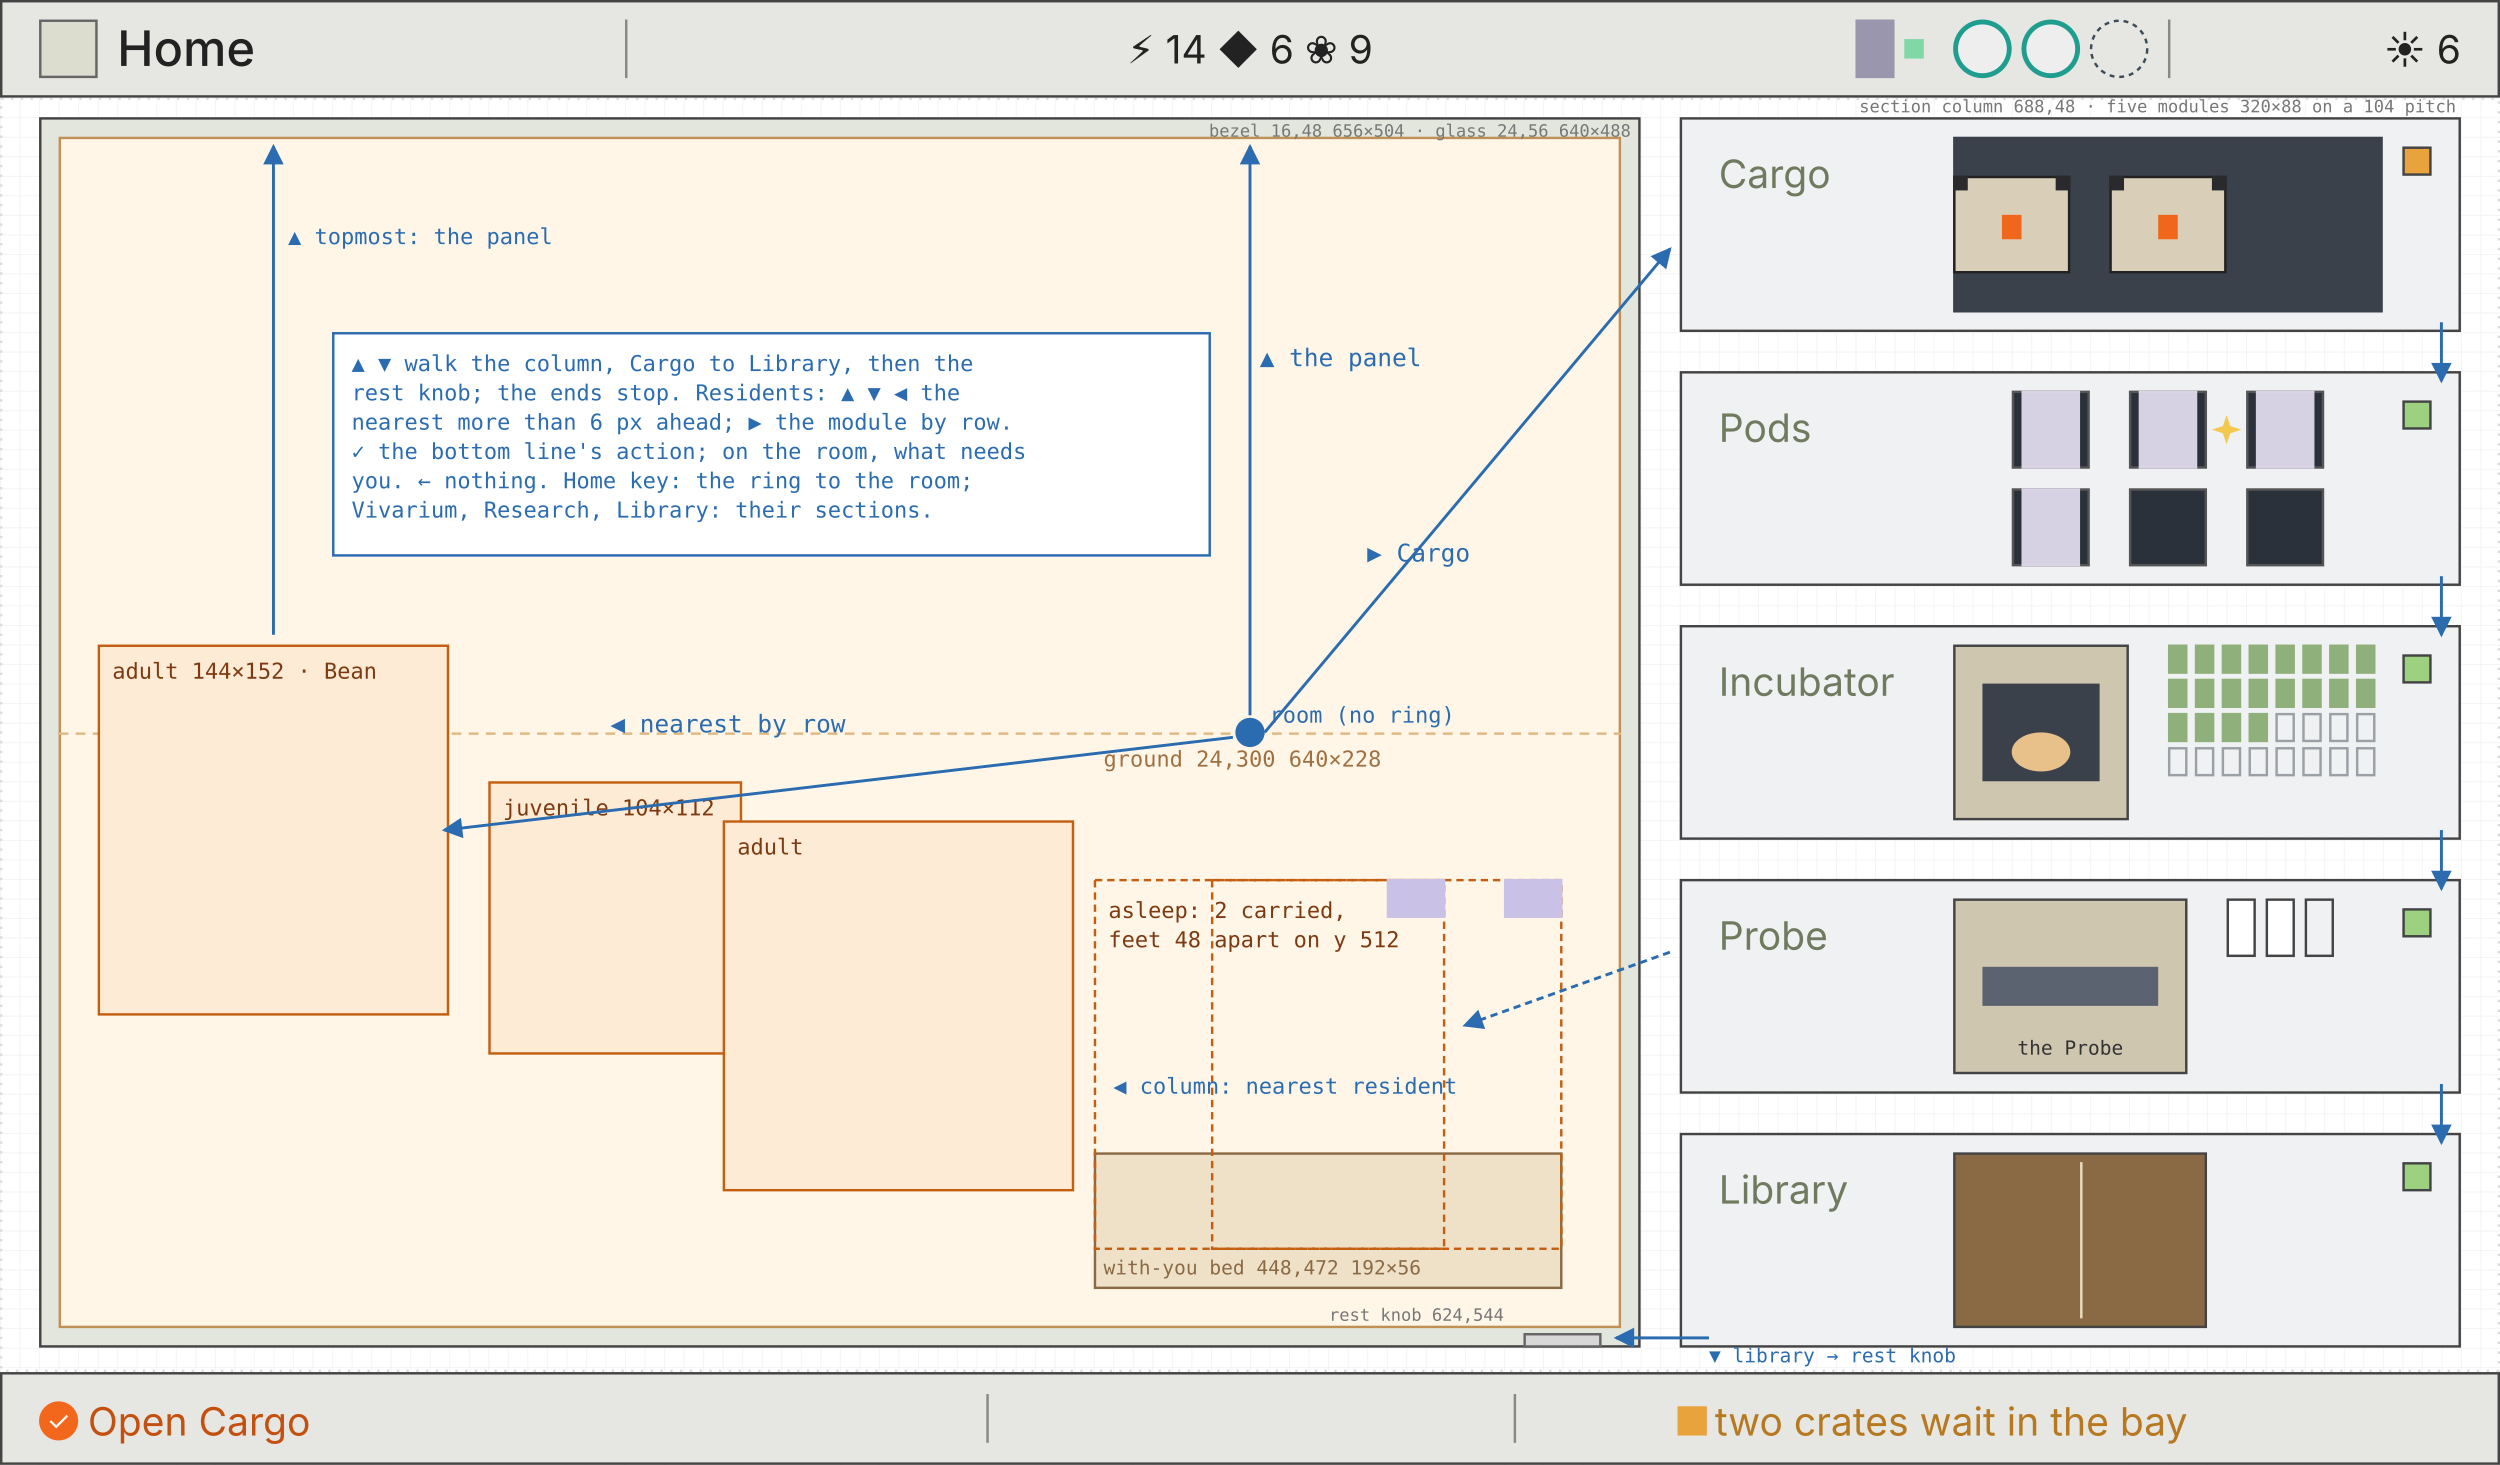
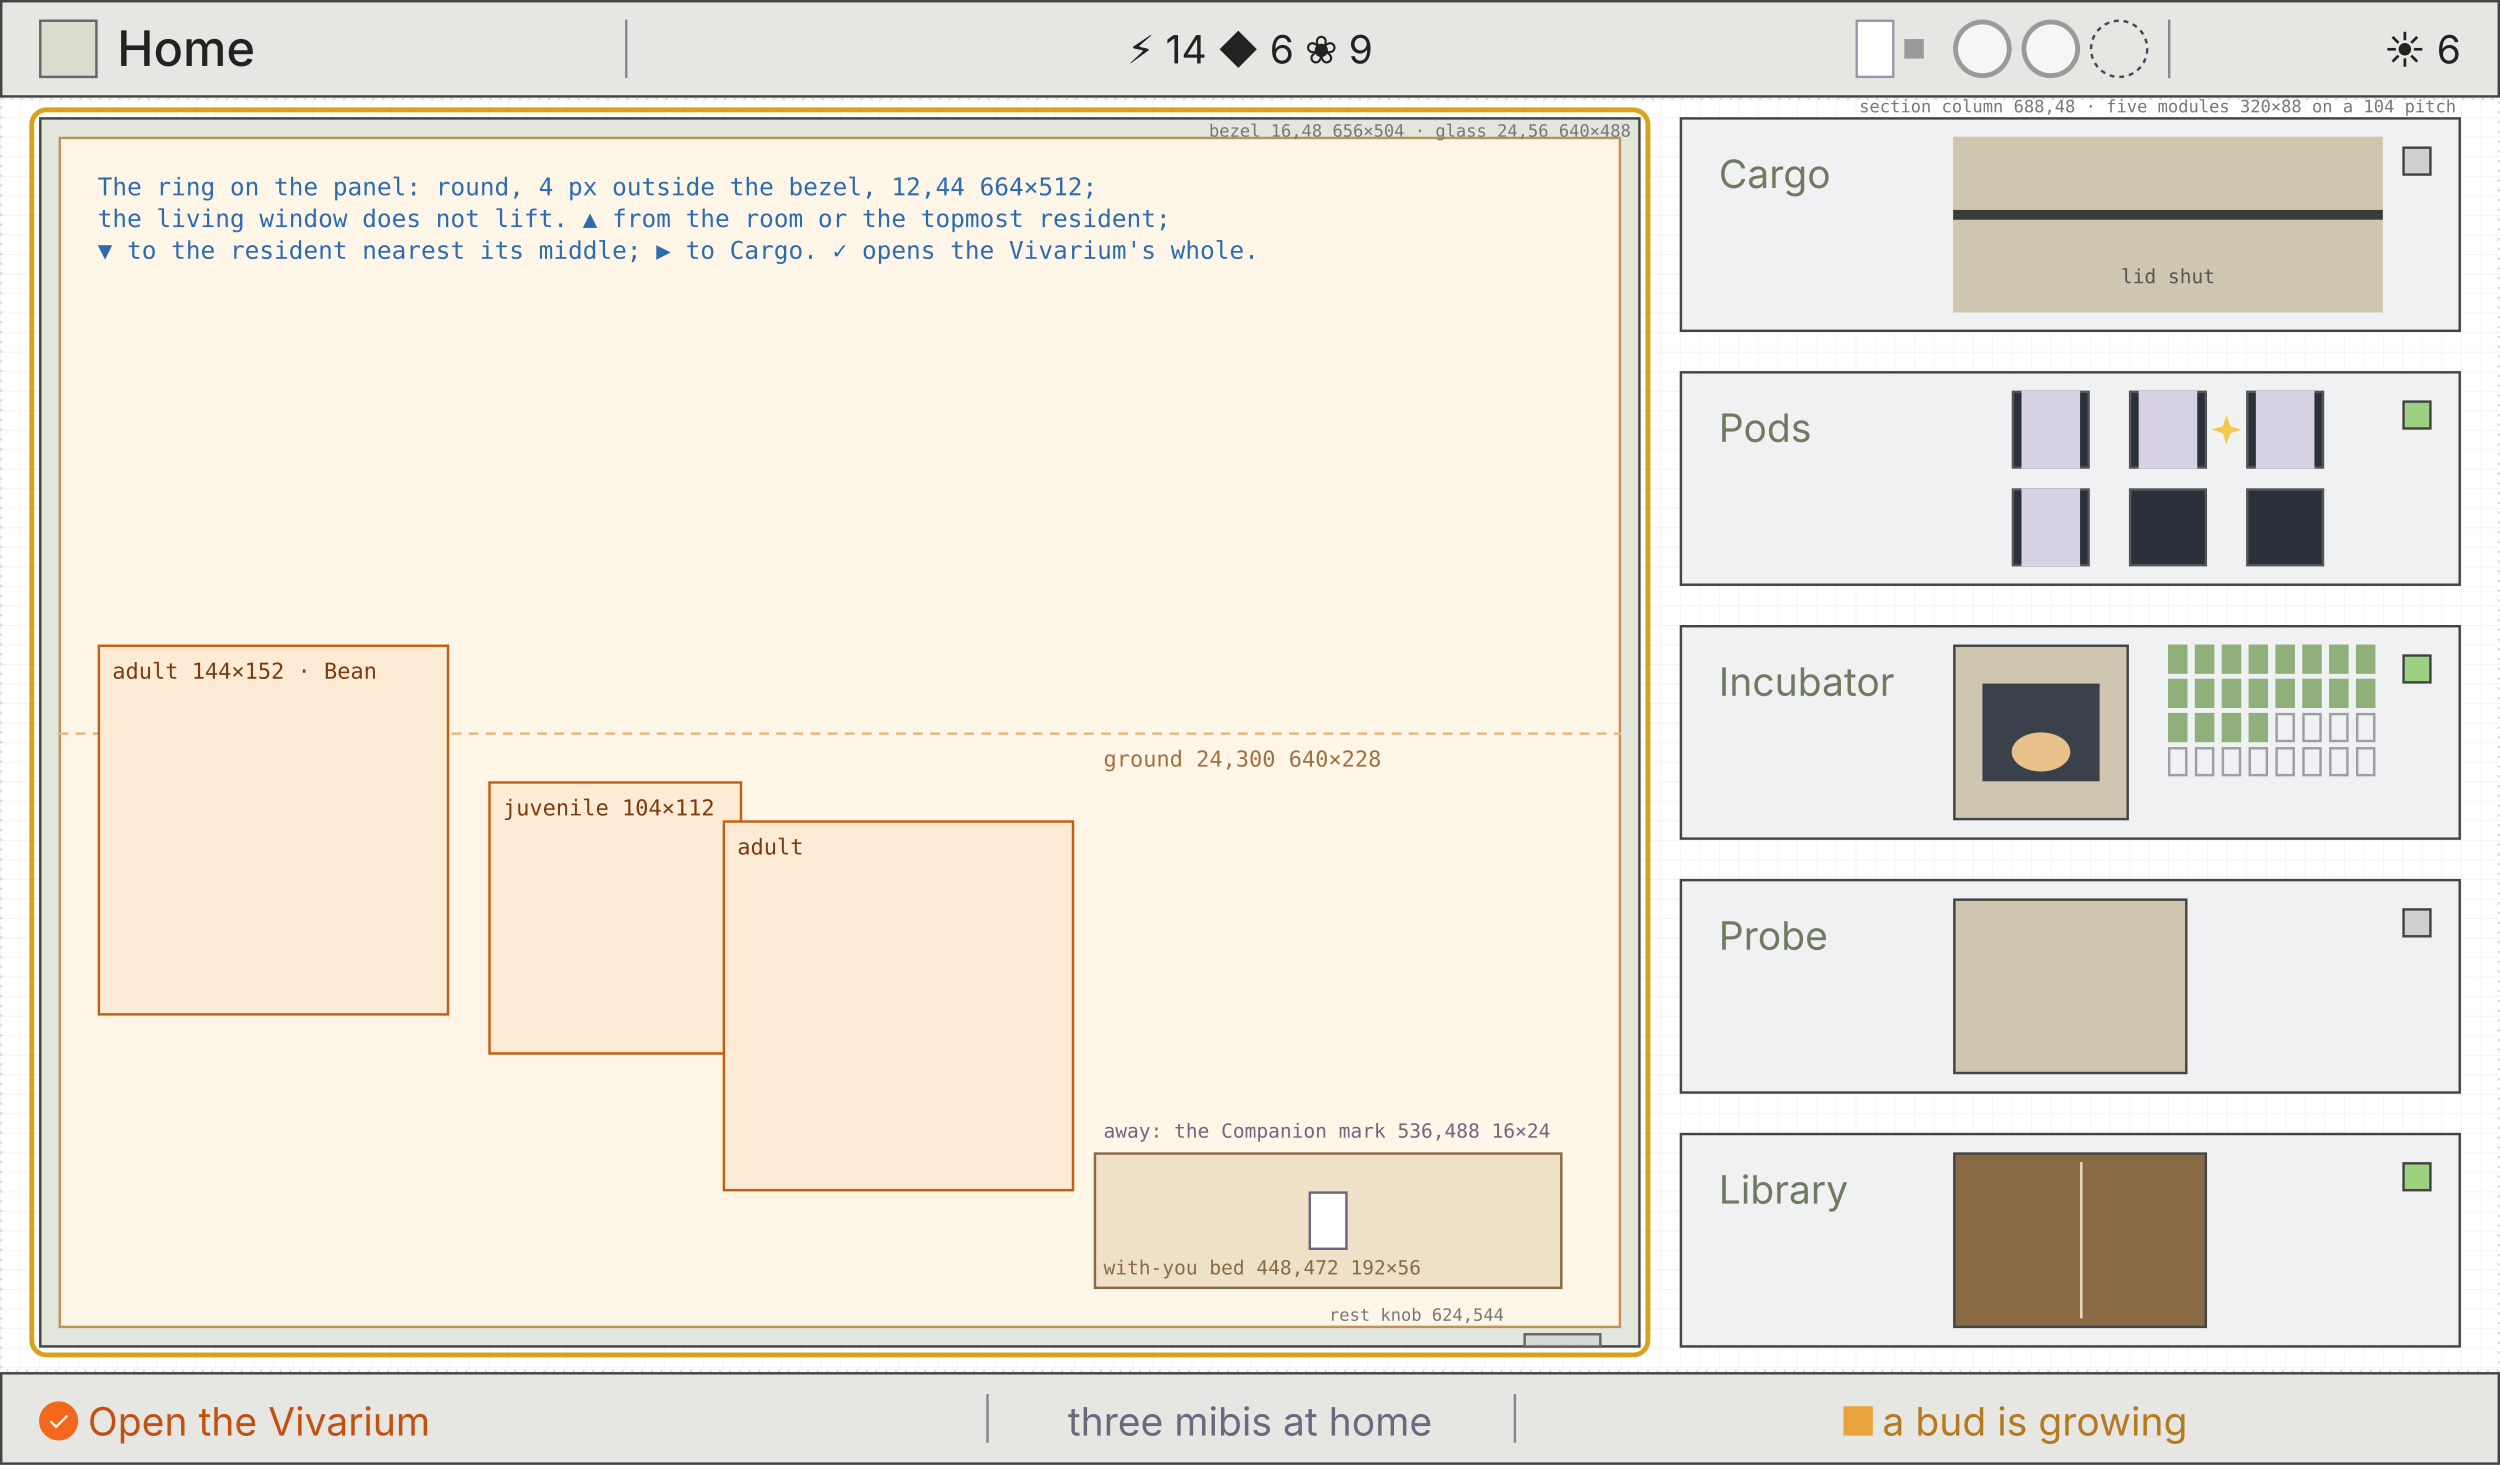
<svg xmlns="http://www.w3.org/2000/svg" viewBox="0 0 1024 600" width="1024" height="600" font-family="Inter, sans-serif">
  <defs>
    <pattern id="g8" width="8" height="8" patternUnits="userSpaceOnUse">
      <path d="M8 0H0V8" fill="none" stroke="#efefef" stroke-width="0.5" />
    </pattern>
    <marker id="ah" viewBox="0 0 8 8" refX="7" refY="4" markerWidth="7" markerHeight="7" orient="auto">
      <path d="M0 0L8 4L0 8z" fill="#2b6cb0" />
    </marker>
  </defs>
  <rect width="1024" height="600" fill="#ffffff" />
  <rect width="1024" height="600" fill="url(#g8)" />
  <rect x="0.5" y="40.5" width="1023" height="521" fill="none" stroke="#ddd" stroke-width="1" stroke-dasharray="1 3" />
  <rect x="16.5" y="48.5" width="655" height="503" fill="#e3e6dc" stroke="#444" stroke-width="1" />
  <rect x="24.5" y="56.5" width="639" height="487" fill="#fff6e8" stroke="#bf9157" stroke-width="1" />
  <path d="M24 300.5L664 300.5" fill="none" stroke="#e0b880" stroke-width="1" stroke-dasharray="4 3" />
  <text x="452" y="314" font-size="9" fill="#a07040" font-family="DejaVu Sans Mono, ui-monospace, monospace">ground 24,300 640×228</text>
  <text x="668" y="56" font-size="7" fill="#777" text-anchor="end" font-family="DejaVu Sans Mono, ui-monospace, monospace">bezel 16,48 656×504 · glass 24,56 640×488</text>
  <rect x="40.5" y="264.5" width="143" height="151" fill="#fdebd6" stroke="#c45f12" stroke-width="1" />
  <text x="46" y="278" font-size="9" fill="#7d3a10" font-family="DejaVu Sans Mono, ui-monospace, monospace">adult 144×152 · Bean</text>
  <rect x="200.5" y="320.5" width="103" height="111" fill="#fdebd6" stroke="#c45f12" stroke-width="1" />
  <text x="206" y="334" font-size="9" fill="#7d3a10" font-family="DejaVu Sans Mono, ui-monospace, monospace">juvenile 104×112</text>
  <rect x="296.5" y="336.5" width="143" height="151" fill="#fdebd6" stroke="#c45f12" stroke-width="1" />
  <text x="302" y="350" font-size="9" fill="#7d3a10" font-family="DejaVu Sans Mono, ui-monospace, monospace">adult</text>
  <rect x="448.5" y="472.5" width="191" height="55" fill="#efe0c8" stroke="#8a6a44" stroke-width="1" />
  <text x="452" y="522" font-size="8" fill="#8a6a44" font-family="DejaVu Sans Mono, ui-monospace, monospace">with-you bed 448,472 192×56</text>
-   <rect x="496.5" y="360.5" width="143" height="151" fill="none" stroke="#c45f12" stroke-width="1" stroke-dasharray="3 2" />
-   <path d="M616 360h24v16h-24z" fill="#c9c2e6" />
-   <rect x="448.5" y="360.5" width="143" height="151" fill="none" stroke="#c45f12" stroke-width="1" stroke-dasharray="3 2" />
-   <path d="M568 360h24v16h-24z" fill="#c9c2e6" />
-   <text x="454" y="376" font-size="9" fill="#7d3a10" font-family="DejaVu Sans Mono, ui-monospace, monospace">asleep: 2 carried,</text>
-   <text x="454" y="388" font-size="9" fill="#7d3a10" font-family="DejaVu Sans Mono, ui-monospace, monospace">feet 48 apart on y 512</text>
+   <rect x="536.5" y="488.5" width="15" height="23" fill="#ffffff" stroke="#6b6880" stroke-width="1" />
+   <text x="452" y="466" font-size="8" fill="#6b6880" font-family="DejaVu Sans Mono, ui-monospace, monospace">away: the Companion mark 536,488 16×24</text>
  <rect x="624.5" y="546.5" width="31" height="5" fill="#d8d8d8" stroke="#666" stroke-width="1" />
  <text x="616" y="541" font-size="7" fill="#777" text-anchor="end" font-family="DejaVu Sans Mono, ui-monospace, monospace">rest knob 624,544</text>
  <rect x="688.5" y="48.5" width="319" height="87" fill="#f0f1f3" stroke="#444" stroke-width="1" />
  <text x="704" y="77" font-size="16" fill="#6f7a5e">Cargo</text>
-   <rect x="984.5" y="60.5" width="11" height="11" fill="#e8a33d" stroke="#444" stroke-width="1" />
-   <path d="M800 56h176v72h-176z" fill="#3a414b" />
-   <rect x="800.5" y="72.5" width="47" height="39" fill="#d9cfb8" stroke="#222" stroke-width="1" />
-   <path d="M800 72h6v6h-6z" fill="#2a2a2d" />
-   <path d="M842 72h6v6h-6z" fill="#2a2a2d" />
-   <path d="M820 88h8v10h-8z" fill="#f0661a" />
-   <rect x="864.5" y="72.5" width="47" height="39" fill="#d9cfb8" stroke="#222" stroke-width="1" />
-   <path d="M864 72h6v6h-6z" fill="#2a2a2d" />
-   <path d="M906 72h6v6h-6z" fill="#2a2a2d" />
-   <path d="M884 88h8v10h-8z" fill="#f0661a" />
+   <rect x="984.5" y="60.5" width="11" height="11" fill="#cfcfcf" stroke="#444" stroke-width="1" />
+   <path d="M800 56h176v72h-176z" fill="#cfc6b0" />
+   <path d="M800 86h176v4h-176z" fill="#3a3a3d" />
+   <text x="888" y="116" font-size="8" fill="#555" text-anchor="middle" font-family="DejaVu Sans Mono, ui-monospace, monospace">lid shut</text>
  <rect x="688.5" y="152.5" width="319" height="87" fill="#f0f1f3" stroke="#444" stroke-width="1" />
  <text x="704" y="181" font-size="16" fill="#6f7a5e">Pods</text>
  <rect x="984.5" y="164.5" width="11" height="11" fill="#9bd17f" stroke="#444" stroke-width="1" />
  <rect x="824.5" y="160.5" width="31" height="31" fill="#2a313a" stroke="#555" stroke-width="1" />
  <path d="M828 160h24v32h-24z" fill="#e9e2f5" opacity="0.9" />
  <rect x="872.5" y="160.5" width="31" height="31" fill="#2a313a" stroke="#555" stroke-width="1" />
  <path d="M876 160h24v32h-24z" fill="#e9e2f5" opacity="0.9" />
  <path transform="translate(912,176)" d="M0 -6L1.5 -1.5L6 0L1.5 1.5L0 6L-1.5 1.5L-6 0L-1.5 -1.5z" fill="#f2c94c" />
  <rect x="920.5" y="160.5" width="31" height="31" fill="#2a313a" stroke="#555" stroke-width="1" />
  <path d="M924 160h24v32h-24z" fill="#e9e2f5" opacity="0.9" />
  <rect x="824.5" y="200.5" width="31" height="31" fill="#2a313a" stroke="#555" stroke-width="1" />
  <path d="M828 200h24v32h-24z" fill="#e9e2f5" opacity="0.9" />
  <rect x="872.5" y="200.5" width="31" height="31" fill="#2a313a" stroke="#555" stroke-width="1" />
  <rect x="920.5" y="200.5" width="31" height="31" fill="#2a313a" stroke="#555" stroke-width="1" />
  <rect x="688.5" y="256.5" width="319" height="87" fill="#f0f1f3" stroke="#444" stroke-width="1" />
  <text x="704" y="285" font-size="16" fill="#6f7a5e">Incubator</text>
  <rect x="984.5" y="268.5" width="11" height="11" fill="#9bd17f" stroke="#444" stroke-width="1" />
  <rect x="800.5" y="264.5" width="71" height="71" fill="#cfc6b0" stroke="#444" stroke-width="1" />
  <path d="M812 280h48v40h-48z" fill="#3a414b" />
  <ellipse cx="836" cy="308" rx="12" ry="8" fill="#e8c08a" />
  <path d="M888 264h8v12h-8z" fill="#8fb07a" />
  <path d="M899 264h8v12h-8z" fill="#8fb07a" />
  <path d="M910 264h8v12h-8z" fill="#8fb07a" />
  <path d="M921 264h8v12h-8z" fill="#8fb07a" />
  <path d="M932 264h8v12h-8z" fill="#8fb07a" />
  <path d="M943 264h8v12h-8z" fill="#8fb07a" />
  <path d="M954 264h8v12h-8z" fill="#8fb07a" />
  <path d="M965 264h8v12h-8z" fill="#8fb07a" />
  <path d="M888 278h8v12h-8z" fill="#8fb07a" />
  <path d="M899 278h8v12h-8z" fill="#8fb07a" />
  <path d="M910 278h8v12h-8z" fill="#8fb07a" />
  <path d="M921 278h8v12h-8z" fill="#8fb07a" />
  <path d="M932 278h8v12h-8z" fill="#8fb07a" />
  <path d="M943 278h8v12h-8z" fill="#8fb07a" />
  <path d="M954 278h8v12h-8z" fill="#8fb07a" />
  <path d="M965 278h8v12h-8z" fill="#8fb07a" />
  <path d="M888 292h8v12h-8z" fill="#8fb07a" />
  <path d="M899 292h8v12h-8z" fill="#8fb07a" />
  <path d="M910 292h8v12h-8z" fill="#8fb07a" />
  <path d="M921 292h8v12h-8z" fill="#8fb07a" />
  <path d="M932.5 292.5h7v11h-7z" fill="none" stroke="#9aa0a6" stroke-width="1" />
  <path d="M943.5 292.5h7v11h-7z" fill="none" stroke="#9aa0a6" stroke-width="1" />
  <path d="M954.5 292.5h7v11h-7z" fill="none" stroke="#9aa0a6" stroke-width="1" />
  <path d="M965.5 292.5h7v11h-7z" fill="none" stroke="#9aa0a6" stroke-width="1" />
  <path d="M888.5 306.5h7v11h-7z" fill="none" stroke="#9aa0a6" stroke-width="1" />
  <path d="M899.5 306.5h7v11h-7z" fill="none" stroke="#9aa0a6" stroke-width="1" />
  <path d="M910.5 306.5h7v11h-7z" fill="none" stroke="#9aa0a6" stroke-width="1" />
  <path d="M921.5 306.5h7v11h-7z" fill="none" stroke="#9aa0a6" stroke-width="1" />
  <path d="M932.5 306.5h7v11h-7z" fill="none" stroke="#9aa0a6" stroke-width="1" />
  <path d="M943.5 306.5h7v11h-7z" fill="none" stroke="#9aa0a6" stroke-width="1" />
  <path d="M954.5 306.5h7v11h-7z" fill="none" stroke="#9aa0a6" stroke-width="1" />
  <path d="M965.5 306.5h7v11h-7z" fill="none" stroke="#9aa0a6" stroke-width="1" />
  <rect x="688.5" y="360.5" width="319" height="87" fill="#f0f1f3" stroke="#444" stroke-width="1" />
  <text x="704" y="389" font-size="16" fill="#6f7a5e">Probe</text>
-   <rect x="984.5" y="372.5" width="11" height="11" fill="#9bd17f" stroke="#444" stroke-width="1" />
+   <rect x="984.5" y="372.5" width="11" height="11" fill="#cfcfcf" stroke="#444" stroke-width="1" />
  <rect x="800.5" y="368.5" width="95" height="71" fill="#cfc6b0" stroke="#444" stroke-width="1" />
-   <path d="M812 396h72v16h-72z" fill="#5c6370" />
-   <text x="848" y="432" font-size="8" fill="#333" text-anchor="middle" font-family="DejaVu Sans Mono, ui-monospace, monospace">the Probe</text>
-   <rect x="912.5" y="368.5" width="11" height="23" fill="#ffffff" stroke="#444" stroke-width="1" />
-   <rect x="928.5" y="368.5" width="11" height="23" fill="#ffffff" stroke="#444" stroke-width="1" />
-   <rect x="944.5" y="368.5" width="11" height="23" fill="none" stroke="#444" stroke-width="1" />
  <rect x="688.5" y="464.5" width="319" height="87" fill="#f0f1f3" stroke="#444" stroke-width="1" />
  <text x="704" y="493" font-size="16" fill="#6f7a5e">Library</text>
  <rect x="984.5" y="476.5" width="11" height="11" fill="#9bd17f" stroke="#444" stroke-width="1" />
  <rect x="800.5" y="472.5" width="103" height="71" fill="#8a6a44" stroke="#444" stroke-width="1" />
  <path d="M852 476h1v64h-1z" fill="#e8dcc0" />
  <text x="1006" y="46" font-size="7" fill="#777" text-anchor="end" font-family="DejaVu Sans Mono, ui-monospace, monospace">section column 688,48 · five modules 320×88 on a 104 pitch</text>
-   <circle cx="512" cy="300" r="6" fill="#2b6cb0" stroke="none" stroke-width="1" />
-   <text x="520" y="296" font-size="9" fill="#2b6cb0" font-family="DejaVu Sans Mono, ui-monospace, monospace">room (no ring)</text>
-   <path d="M518 300L684 102" fill="none" stroke="#2b6cb0" stroke-width="1.2" marker-end="url(#ah)" />
-   <text x="560" y="230" font-size="10" fill="#2b6cb0" font-family="DejaVu Sans Mono, ui-monospace, monospace">▶ Cargo</text>
-   <path d="M512 293L512 60" fill="none" stroke="#2b6cb0" stroke-width="1.2" marker-end="url(#ah)" />
-   <text x="516" y="150" font-size="10" fill="#2b6cb0" font-family="DejaVu Sans Mono, ui-monospace, monospace">▲ the panel</text>
-   <path d="M505 302L182 340" fill="none" stroke="#2b6cb0" stroke-width="1.2" marker-end="url(#ah)" />
-   <text x="250" y="300" font-size="10" fill="#2b6cb0" font-family="DejaVu Sans Mono, ui-monospace, monospace">◀ nearest by row</text>
-   <path d="M1000 132L1000 156" fill="none" stroke="#2b6cb0" stroke-width="1.2" marker-end="url(#ah)" />
-   <path d="M1000 236L1000 260" fill="none" stroke="#2b6cb0" stroke-width="1.2" marker-end="url(#ah)" />
-   <path d="M1000 340L1000 364" fill="none" stroke="#2b6cb0" stroke-width="1.2" marker-end="url(#ah)" />
-   <path d="M1000 444L1000 468" fill="none" stroke="#2b6cb0" stroke-width="1.2" marker-end="url(#ah)" />
-   <path d="M700 548L662 548" fill="none" stroke="#2b6cb0" stroke-width="1.2" marker-end="url(#ah)" />
-   <text x="700" y="558" font-size="8" fill="#2b6cb0" font-family="DejaVu Sans Mono, ui-monospace, monospace">▼ library → rest knob</text>
-   <path d="M684 390L600 420" fill="none" stroke="#2b6cb0" stroke-width="1.2" marker-end="url(#ah)" stroke-dasharray="3 2" />
-   <text x="456" y="448" font-size="9" fill="#2b6cb0" font-family="DejaVu Sans Mono, ui-monospace, monospace">◀ column: nearest resident</text>
-   <path d="M112 260L112 60" fill="none" stroke="#2b6cb0" stroke-width="1.2" marker-end="url(#ah)" />
-   <text x="118" y="100" font-size="9" fill="#2b6cb0" font-family="DejaVu Sans Mono, ui-monospace, monospace">▲ topmost: the panel</text>
-   <path d="M136 136h360v92h-360z" fill="#ffffff" />
-   <rect x="136.5" y="136.5" width="359" height="91" fill="none" stroke="#2b6cb0" stroke-width="1" />
-   <text x="144" y="152" font-size="9" fill="#2b6cb0" font-family="DejaVu Sans Mono, ui-monospace, monospace">▲ ▼ walk the column, Cargo to Library, then the</text>
-   <text x="144" y="164" font-size="9" fill="#2b6cb0" font-family="DejaVu Sans Mono, ui-monospace, monospace">rest knob; the ends stop. Residents: ▲ ▼ ◀ the</text>
-   <text x="144" y="176" font-size="9" fill="#2b6cb0" font-family="DejaVu Sans Mono, ui-monospace, monospace">nearest more than 6 px ahead; ▶ the module by row.</text>
-   <text x="144" y="188" font-size="9" fill="#2b6cb0" font-family="DejaVu Sans Mono, ui-monospace, monospace">✓ the bottom line's action; on the room, what needs</text>
-   <text x="144" y="200" font-size="9" fill="#2b6cb0" font-family="DejaVu Sans Mono, ui-monospace, monospace">you. ← nothing. Home key: the ring to the room;</text>
-   <text x="144" y="212" font-size="9" fill="#2b6cb0" font-family="DejaVu Sans Mono, ui-monospace, monospace">Vivarium, Research, Library: their sections.</text>
+   <rect x="13" y="45" width="662" height="510" rx="6" fill="none" stroke="#d9a21b" stroke-width="2" />
+   <rect x="12.5" y="44.5" width="663" height="511" fill="none" stroke="none" stroke-width="1" />
+   <text x="40" y="80" font-size="10" fill="#2b6cb0" font-family="DejaVu Sans Mono, ui-monospace, monospace">The ring on the panel: round, 4 px outside the bezel, 12,44 664×512;</text>
+   <text x="40" y="93" font-size="10" fill="#2b6cb0" font-family="DejaVu Sans Mono, ui-monospace, monospace">the living window does not lift. ▲ from the room or the topmost resident;</text>
+   <text x="40" y="106" font-size="10" fill="#2b6cb0" font-family="DejaVu Sans Mono, ui-monospace, monospace">▼ to the resident nearest its middle; ▶ to Cargo. ✓ opens the Vivarium's whole.</text>
  <rect x="0.5" y="0.5" width="1023" height="39" fill="#e6e6e2" stroke="#444" stroke-width="1" />
  <rect x="16.5" y="8.5" width="23" height="23" fill="#dcdccf" stroke="#666" stroke-width="1" />
  <text x="48" y="27" font-size="20" fill="#222" font-weight="500">Home</text>
  <path d="M256 8h1v24h-1z" fill="#888" />
  <path d="M888 8h1v24h-1z" fill="#888" />
  <text x="512" y="26" font-size="16" fill="#222" text-anchor="middle">⚡ 14   ◆ 6   ❀ 9</text>
-   <path d="M760 8h16v24h-16z" fill="#9a96ae" />
-   <path d="M780 16h8v8h-8z" fill="#7fd8a6" />
-   <circle cx="812" cy="20" r="11" fill="#eee" stroke="#1f9d8f" stroke-width="2" />
-   <circle cx="840" cy="20" r="11" fill="#eee" stroke="#1f9d8f" stroke-width="2" />
+   <path d="M760 8h16v24h-16z" fill="#ffffff" />
+   <rect x="760.5" y="8.5" width="15" height="23" fill="none" stroke="#9a96ae" stroke-width="1" />
+   <path d="M780 16h8v8h-8z" fill="#9a9a9a" />
+   <circle cx="812" cy="20" r="11" fill="#f6f6f6" stroke="#9a9a9a" stroke-width="2" />
+   <circle cx="840" cy="20" r="11" fill="#f6f6f6" stroke="#9a9a9a" stroke-width="2" />
  <circle cx="868" cy="20" r="11.5" fill="none" stroke="#3c4b57" stroke-width="1" stroke-dasharray="2 2" />
  <text x="1008" y="26" font-size="16" fill="#222" text-anchor="end">☀ 6</text>
  <rect x="0.5" y="562.5" width="1023" height="37" fill="#e6e6e2" stroke="#444" stroke-width="1" />
  <path d="M404 571h1v20h-1z" fill="#888" />
  <path d="M620 571h1v20h-1z" fill="#888" />
  <circle cx="24" cy="582" r="8" fill="#f2671b" stroke="none" stroke-width="0" />
  <text x="24" y="586" font-size="11" fill="#fff" text-anchor="middle">✓</text>
-   <text x="36" y="588" font-size="16" fill="#c4500f">Open Cargo</text>
-   <path d="M687.125 576h12v12h-12z" fill="#e8a33d" />
-   <text x="896" y="588" font-size="16" fill="#b7791f" text-anchor="end">two crates wait in the bay</text>
+   <text x="36" y="588" font-size="16" fill="#c4500f">Open the Vivarium</text>
+   <text x="512" y="588" font-size="16" fill="#6b6880" text-anchor="middle">three mibis at home</text>
+   <path d="M755.086 576h12v12h-12z" fill="#e8a33d" />
+   <text x="896" y="588" font-size="16" fill="#b7791f" text-anchor="end">a bud is growing</text>
</svg>
